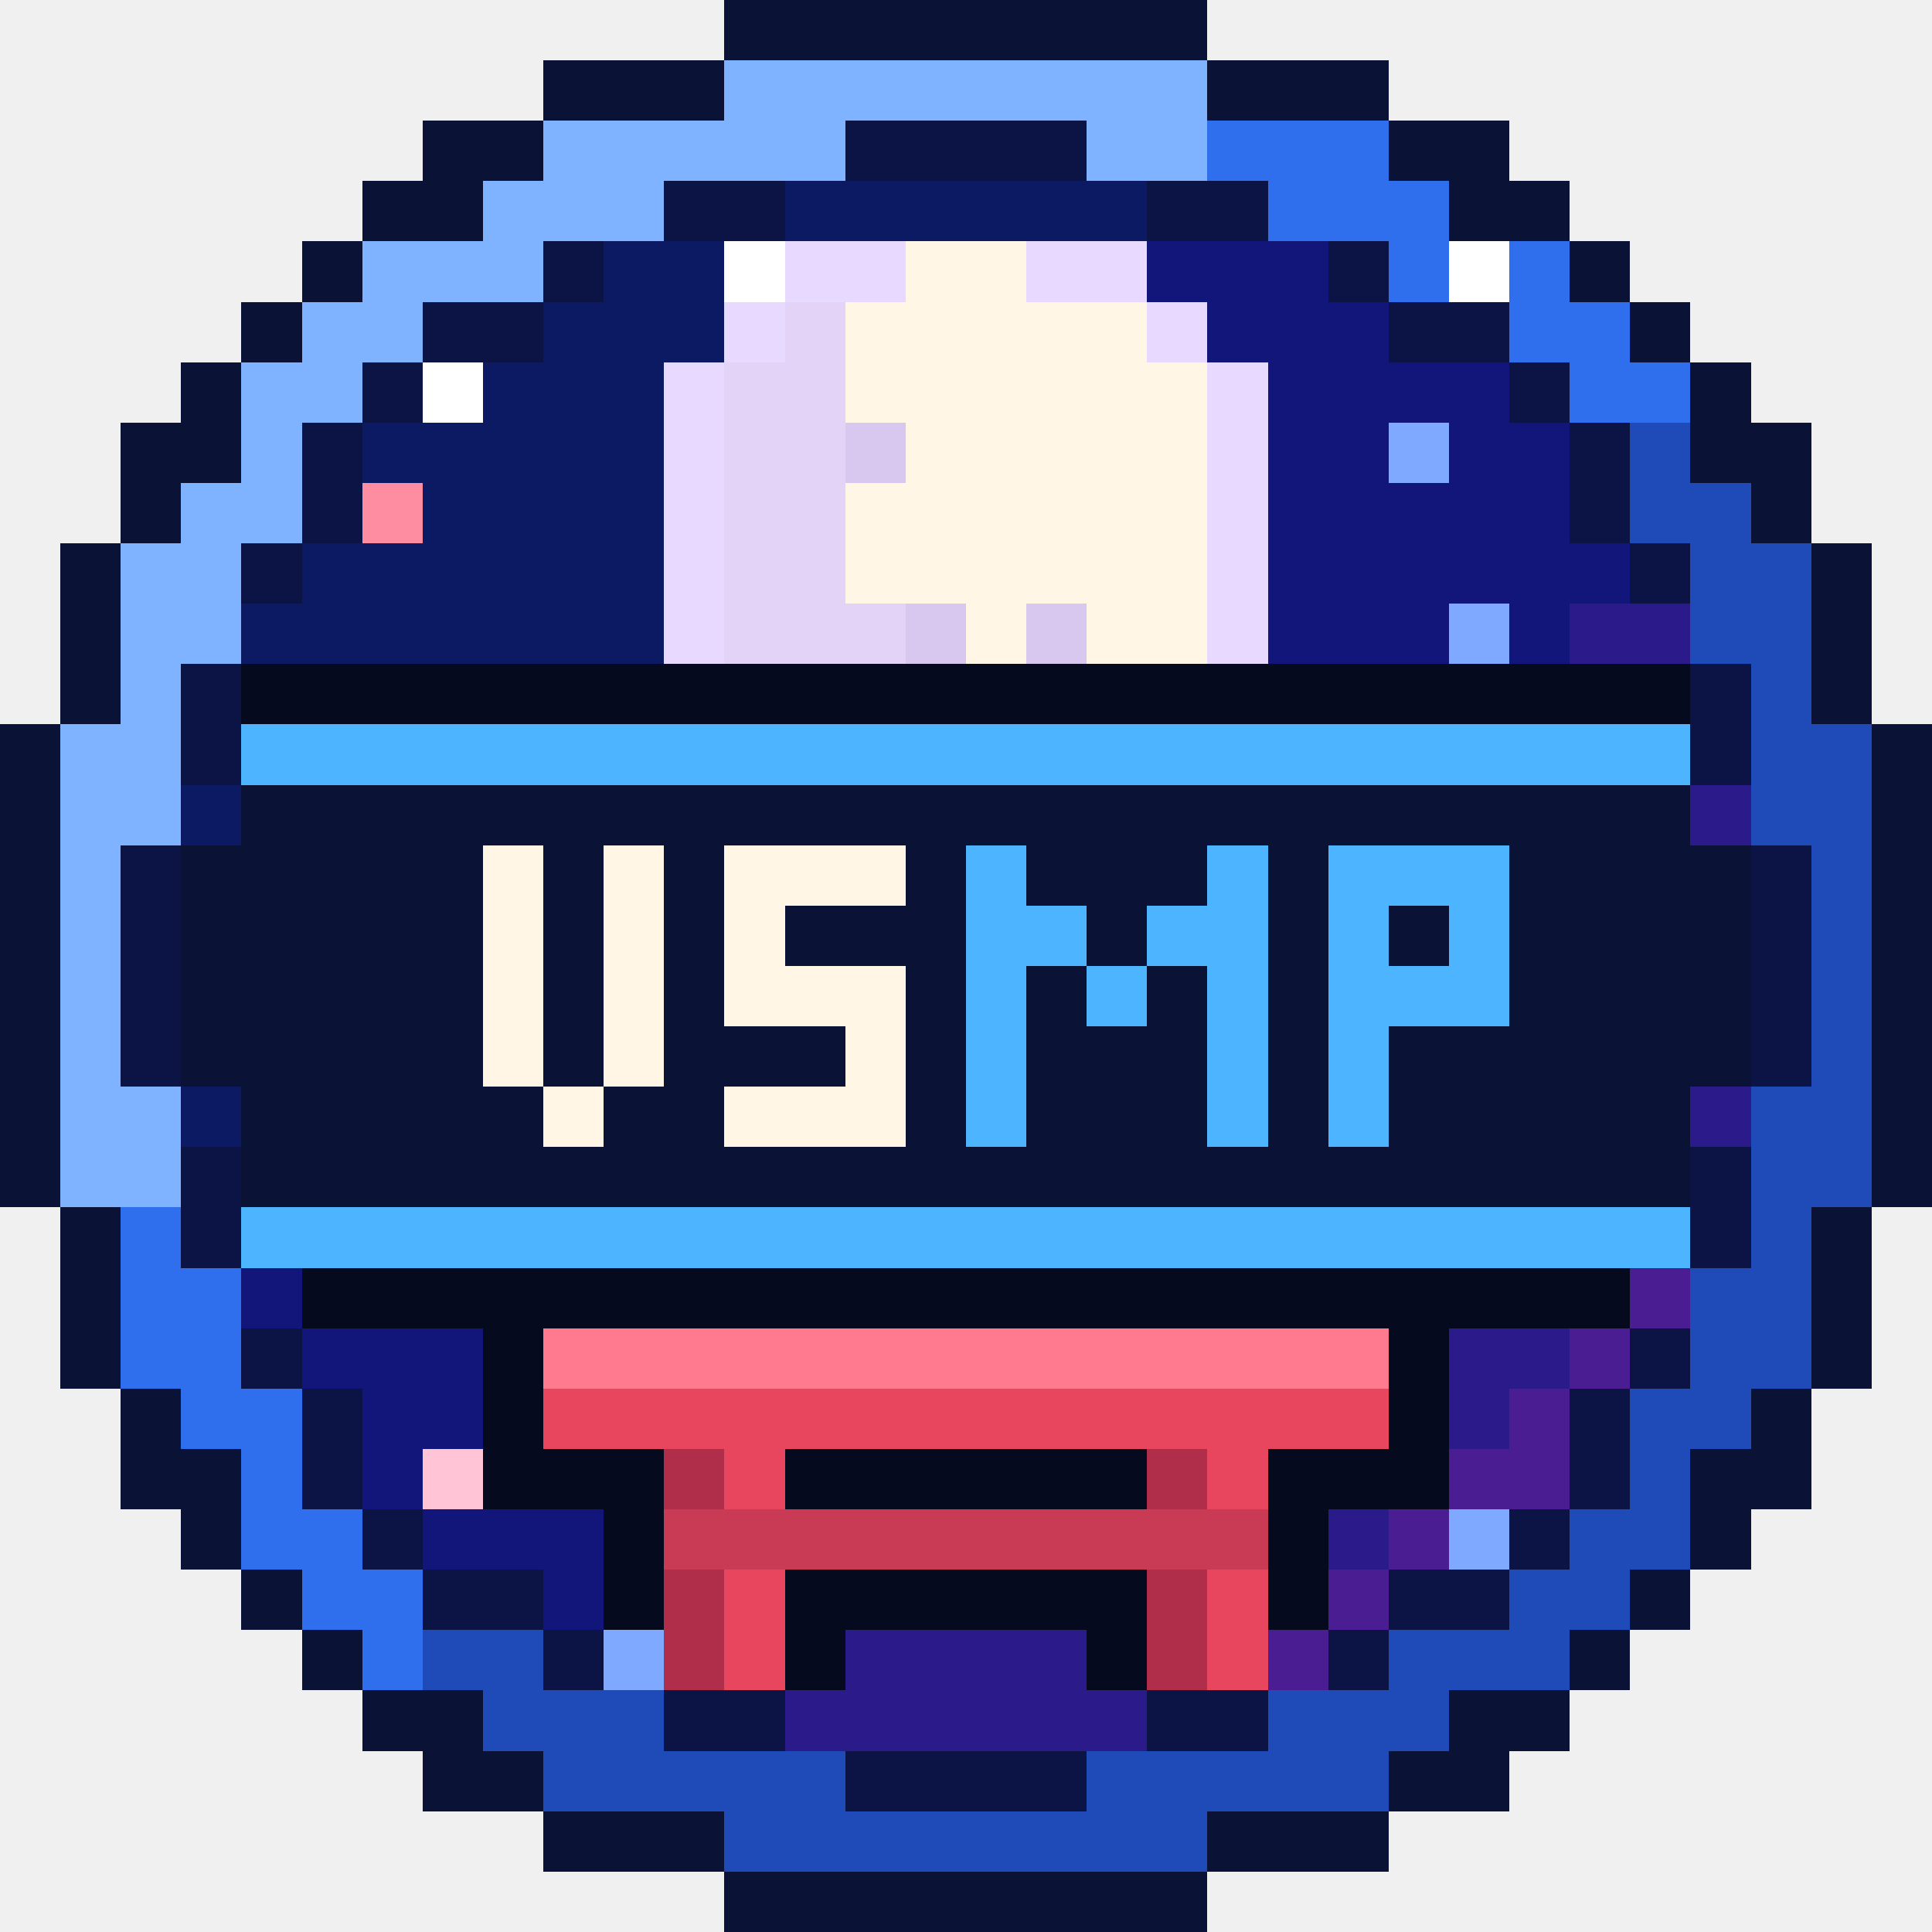
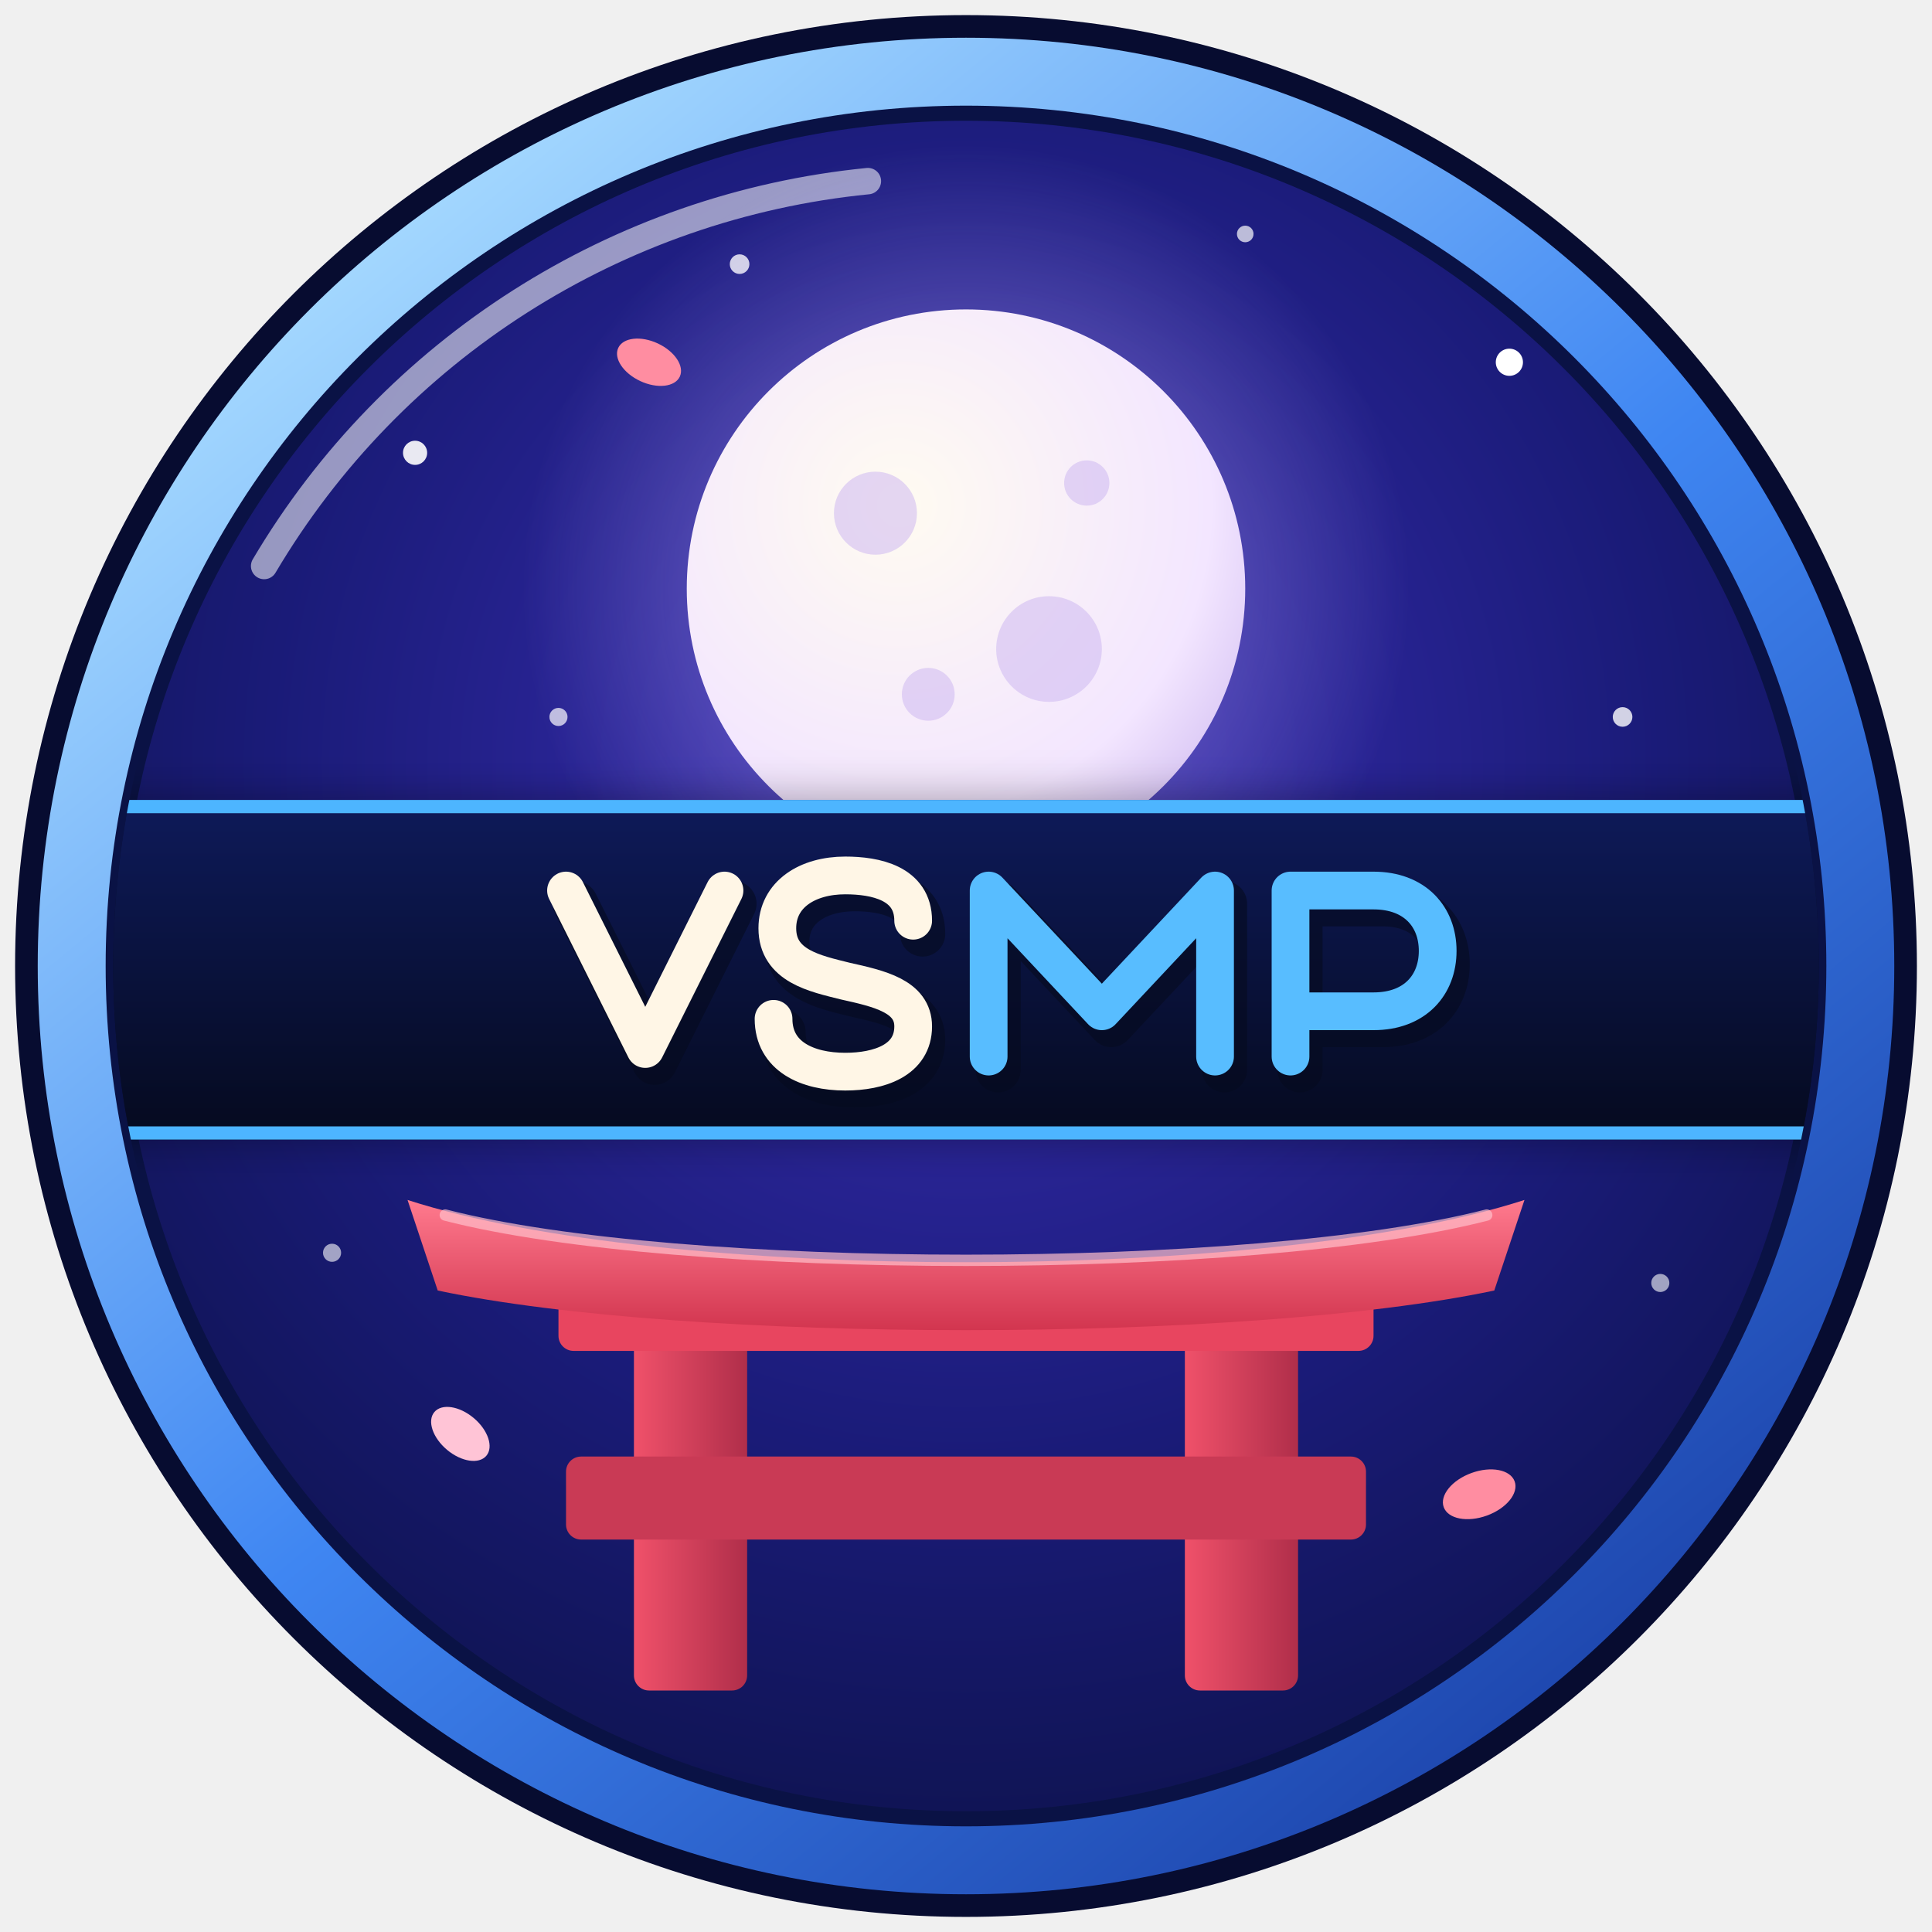
- <svg xmlns="http://www.w3.org/2000/svg" viewBox="0 0 32 32" width="32" height="32" shape-rendering="crispEdges" role="img" aria-label="VSMP emblem">
-   <rect x="12" y="0" width="8" height="1" fill="#0A1236" />
-   <rect x="9" y="1" width="3" height="1" fill="#0A1236" />
-   <rect x="12" y="1" width="8" height="1" fill="#7FB3FF" />
-   <rect x="20" y="1" width="3" height="1" fill="#0A1236" />
-   <rect x="7" y="2" width="2" height="1" fill="#0A1236" />
-   <rect x="9" y="2" width="5" height="1" fill="#7FB3FF" />
-   <rect x="14" y="2" width="4" height="1" fill="#0B1445" />
-   <rect x="18" y="2" width="2" height="1" fill="#7FB3FF" />
-   <rect x="20" y="2" width="3" height="1" fill="#2F6FED" />
-   <rect x="23" y="2" width="2" height="1" fill="#0A1236" />
-   <rect x="6" y="3" width="2" height="1" fill="#0A1236" />
-   <rect x="8" y="3" width="3" height="1" fill="#7FB3FF" />
-   <rect x="11" y="3" width="2" height="1" fill="#0B1445" />
-   <rect x="13" y="3" width="6" height="1" fill="#0C1A63" />
-   <rect x="19" y="3" width="2" height="1" fill="#0B1445" />
-   <rect x="21" y="3" width="3" height="1" fill="#2F6FED" />
-   <rect x="24" y="3" width="2" height="1" fill="#0A1236" />
-   <rect x="5" y="4" width="1" height="1" fill="#0A1236" />
-   <rect x="6" y="4" width="3" height="1" fill="#7FB3FF" />
-   <rect x="9" y="4" width="1" height="1" fill="#0B1445" />
-   <rect x="10" y="4" width="2" height="1" fill="#0C1A63" />
-   <rect x="12" y="4" width="1" height="1" fill="#FFFFFF" />
-   <rect x="13" y="4" width="2" height="1" fill="#E7D9FF" />
-   <rect x="15" y="4" width="2" height="1" fill="#FFF6E6" />
-   <rect x="17" y="4" width="2" height="1" fill="#E7D9FF" />
-   <rect x="19" y="4" width="3" height="1" fill="#12167A" />
-   <rect x="22" y="4" width="1" height="1" fill="#0B1445" />
-   <rect x="23" y="4" width="1" height="1" fill="#2F6FED" />
-   <rect x="24" y="4" width="1" height="1" fill="#FFFFFF" />
-   <rect x="25" y="4" width="1" height="1" fill="#2F6FED" />
-   <rect x="26" y="4" width="1" height="1" fill="#0A1236" />
-   <rect x="4" y="5" width="1" height="1" fill="#0A1236" />
-   <rect x="5" y="5" width="2" height="1" fill="#7FB3FF" />
-   <rect x="7" y="5" width="2" height="1" fill="#0B1445" />
-   <rect x="9" y="5" width="3" height="1" fill="#0C1A63" />
-   <rect x="12" y="5" width="1" height="1" fill="#E7D9FF" />
-   <rect x="13" y="5" width="1" height="1" fill="#E3D4F7" />
-   <rect x="14" y="5" width="5" height="1" fill="#FFF6E6" />
-   <rect x="19" y="5" width="1" height="1" fill="#E7D9FF" />
-   <rect x="20" y="5" width="3" height="1" fill="#12167A" />
-   <rect x="23" y="5" width="2" height="1" fill="#0B1445" />
-   <rect x="25" y="5" width="2" height="1" fill="#2F6FED" />
-   <rect x="27" y="5" width="1" height="1" fill="#0A1236" />
-   <rect x="3" y="6" width="1" height="1" fill="#0A1236" />
-   <rect x="4" y="6" width="2" height="1" fill="#7FB3FF" />
-   <rect x="6" y="6" width="1" height="1" fill="#0B1445" />
-   <rect x="7" y="6" width="1" height="1" fill="#FFFFFF" />
-   <rect x="8" y="6" width="3" height="1" fill="#0C1A63" />
-   <rect x="11" y="6" width="1" height="1" fill="#E7D9FF" />
-   <rect x="12" y="6" width="2" height="1" fill="#E3D4F7" />
-   <rect x="14" y="6" width="6" height="1" fill="#FFF6E6" />
-   <rect x="20" y="6" width="1" height="1" fill="#E7D9FF" />
-   <rect x="21" y="6" width="4" height="1" fill="#12167A" />
-   <rect x="25" y="6" width="1" height="1" fill="#0B1445" />
-   <rect x="26" y="6" width="2" height="1" fill="#2F6FED" />
-   <rect x="28" y="6" width="1" height="1" fill="#0A1236" />
-   <rect x="2" y="7" width="2" height="1" fill="#0A1236" />
-   <rect x="4" y="7" width="1" height="1" fill="#7FB3FF" />
-   <rect x="5" y="7" width="1" height="1" fill="#0B1445" />
-   <rect x="6" y="7" width="5" height="1" fill="#0C1A63" />
-   <rect x="11" y="7" width="1" height="1" fill="#E7D9FF" />
-   <rect x="12" y="7" width="2" height="1" fill="#E3D4F7" />
-   <rect x="14" y="7" width="1" height="1" fill="#D8C8F0" />
-   <rect x="15" y="7" width="5" height="1" fill="#FFF6E6" />
-   <rect x="20" y="7" width="1" height="1" fill="#E7D9FF" />
-   <rect x="21" y="7" width="2" height="1" fill="#12167A" />
-   <rect x="23" y="7" width="1" height="1" fill="#7FA8FF" />
-   <rect x="24" y="7" width="2" height="1" fill="#12167A" />
-   <rect x="26" y="7" width="1" height="1" fill="#0B1445" />
-   <rect x="27" y="7" width="1" height="1" fill="#1E4BB8" />
-   <rect x="28" y="7" width="2" height="1" fill="#0A1236" />
-   <rect x="2" y="8" width="1" height="1" fill="#0A1236" />
-   <rect x="3" y="8" width="2" height="1" fill="#7FB3FF" />
-   <rect x="5" y="8" width="1" height="1" fill="#0B1445" />
-   <rect x="6" y="8" width="1" height="1" fill="#FF8DA1" />
-   <rect x="7" y="8" width="4" height="1" fill="#0C1A63" />
-   <rect x="11" y="8" width="1" height="1" fill="#E7D9FF" />
-   <rect x="12" y="8" width="2" height="1" fill="#E3D4F7" />
-   <rect x="14" y="8" width="6" height="1" fill="#FFF6E6" />
-   <rect x="20" y="8" width="1" height="1" fill="#E7D9FF" />
-   <rect x="21" y="8" width="5" height="1" fill="#12167A" />
-   <rect x="26" y="8" width="1" height="1" fill="#0B1445" />
-   <rect x="27" y="8" width="2" height="1" fill="#1E4BB8" />
-   <rect x="29" y="8" width="1" height="1" fill="#0A1236" />
-   <rect x="1" y="9" width="1" height="1" fill="#0A1236" />
-   <rect x="2" y="9" width="2" height="1" fill="#7FB3FF" />
-   <rect x="4" y="9" width="1" height="1" fill="#0B1445" />
-   <rect x="5" y="9" width="6" height="1" fill="#0C1A63" />
-   <rect x="11" y="9" width="1" height="1" fill="#E7D9FF" />
-   <rect x="12" y="9" width="2" height="1" fill="#E3D4F7" />
-   <rect x="14" y="9" width="6" height="1" fill="#FFF6E6" />
-   <rect x="20" y="9" width="1" height="1" fill="#E7D9FF" />
-   <rect x="21" y="9" width="6" height="1" fill="#12167A" />
-   <rect x="27" y="9" width="1" height="1" fill="#0B1445" />
-   <rect x="28" y="9" width="2" height="1" fill="#1E4BB8" />
-   <rect x="30" y="9" width="1" height="1" fill="#0A1236" />
-   <rect x="1" y="10" width="1" height="1" fill="#0A1236" />
-   <rect x="2" y="10" width="2" height="1" fill="#7FB3FF" />
-   <rect x="4" y="10" width="7" height="1" fill="#0C1A63" />
-   <rect x="11" y="10" width="1" height="1" fill="#E7D9FF" />
-   <rect x="12" y="10" width="3" height="1" fill="#E3D4F7" />
-   <rect x="15" y="10" width="1" height="1" fill="#D8C8F0" />
-   <rect x="16" y="10" width="1" height="1" fill="#FFF6E6" />
-   <rect x="17" y="10" width="1" height="1" fill="#D8C8F0" />
-   <rect x="18" y="10" width="2" height="1" fill="#FFF6E6" />
-   <rect x="20" y="10" width="1" height="1" fill="#E7D9FF" />
-   <rect x="21" y="10" width="3" height="1" fill="#12167A" />
-   <rect x="24" y="10" width="1" height="1" fill="#7FA8FF" />
-   <rect x="25" y="10" width="1" height="1" fill="#12167A" />
-   <rect x="26" y="10" width="2" height="1" fill="#2A1A8A" />
-   <rect x="28" y="10" width="2" height="1" fill="#1E4BB8" />
-   <rect x="30" y="10" width="1" height="1" fill="#0A1236" />
-   <rect x="1" y="11" width="1" height="1" fill="#0A1236" />
-   <rect x="2" y="11" width="1" height="1" fill="#7FB3FF" />
-   <rect x="3" y="11" width="1" height="1" fill="#0B1445" />
-   <rect x="4" y="11" width="24" height="1" fill="#050A1E" />
-   <rect x="28" y="11" width="1" height="1" fill="#0B1445" />
-   <rect x="29" y="11" width="1" height="1" fill="#1E4BB8" />
-   <rect x="30" y="11" width="1" height="1" fill="#0A1236" />
-   <rect x="0" y="12" width="1" height="1" fill="#0A1236" />
-   <rect x="1" y="12" width="2" height="1" fill="#7FB3FF" />
-   <rect x="3" y="12" width="1" height="1" fill="#0B1445" />
-   <rect x="4" y="12" width="24" height="1" fill="#4DB5FF" />
-   <rect x="28" y="12" width="1" height="1" fill="#0B1445" />
-   <rect x="29" y="12" width="2" height="1" fill="#1E4BB8" />
-   <rect x="31" y="12" width="1" height="1" fill="#0A1236" />
-   <rect x="0" y="13" width="1" height="1" fill="#0A1236" />
-   <rect x="1" y="13" width="2" height="1" fill="#7FB3FF" />
-   <rect x="3" y="13" width="1" height="1" fill="#0C1A63" />
-   <rect x="4" y="13" width="24" height="1" fill="#0A1236" />
-   <rect x="28" y="13" width="1" height="1" fill="#2A1A8A" />
-   <rect x="29" y="13" width="2" height="1" fill="#1E4BB8" />
-   <rect x="31" y="13" width="1" height="1" fill="#0A1236" />
-   <rect x="0" y="14" width="1" height="1" fill="#0A1236" />
-   <rect x="1" y="14" width="1" height="1" fill="#7FB3FF" />
-   <rect x="2" y="14" width="1" height="1" fill="#0B1445" />
-   <rect x="3" y="14" width="5" height="1" fill="#0A1236" />
-   <rect x="8" y="14" width="1" height="1" fill="#FFF6E6" />
-   <rect x="9" y="14" width="1" height="1" fill="#0A1236" />
-   <rect x="10" y="14" width="1" height="1" fill="#FFF6E6" />
-   <rect x="11" y="14" width="1" height="1" fill="#0A1236" />
-   <rect x="12" y="14" width="3" height="1" fill="#FFF6E6" />
-   <rect x="15" y="14" width="1" height="1" fill="#0A1236" />
-   <rect x="16" y="14" width="1" height="1" fill="#4DB5FF" />
-   <rect x="17" y="14" width="3" height="1" fill="#0A1236" />
-   <rect x="20" y="14" width="1" height="1" fill="#4DB5FF" />
-   <rect x="21" y="14" width="1" height="1" fill="#0A1236" />
-   <rect x="22" y="14" width="3" height="1" fill="#4DB5FF" />
-   <rect x="25" y="14" width="4" height="1" fill="#0A1236" />
-   <rect x="29" y="14" width="1" height="1" fill="#0B1445" />
-   <rect x="30" y="14" width="1" height="1" fill="#1E4BB8" />
-   <rect x="31" y="14" width="1" height="1" fill="#0A1236" />
-   <rect x="0" y="15" width="1" height="1" fill="#0A1236" />
-   <rect x="1" y="15" width="1" height="1" fill="#7FB3FF" />
-   <rect x="2" y="15" width="1" height="1" fill="#0B1445" />
-   <rect x="3" y="15" width="5" height="1" fill="#0A1236" />
-   <rect x="8" y="15" width="1" height="1" fill="#FFF6E6" />
-   <rect x="9" y="15" width="1" height="1" fill="#0A1236" />
-   <rect x="10" y="15" width="1" height="1" fill="#FFF6E6" />
-   <rect x="11" y="15" width="1" height="1" fill="#0A1236" />
-   <rect x="12" y="15" width="1" height="1" fill="#FFF6E6" />
-   <rect x="13" y="15" width="3" height="1" fill="#0A1236" />
-   <rect x="16" y="15" width="2" height="1" fill="#4DB5FF" />
-   <rect x="18" y="15" width="1" height="1" fill="#0A1236" />
-   <rect x="19" y="15" width="2" height="1" fill="#4DB5FF" />
-   <rect x="21" y="15" width="1" height="1" fill="#0A1236" />
-   <rect x="22" y="15" width="1" height="1" fill="#4DB5FF" />
-   <rect x="23" y="15" width="1" height="1" fill="#0A1236" />
-   <rect x="24" y="15" width="1" height="1" fill="#4DB5FF" />
-   <rect x="25" y="15" width="4" height="1" fill="#0A1236" />
-   <rect x="29" y="15" width="1" height="1" fill="#0B1445" />
-   <rect x="30" y="15" width="1" height="1" fill="#1E4BB8" />
-   <rect x="31" y="15" width="1" height="1" fill="#0A1236" />
-   <rect x="0" y="16" width="1" height="1" fill="#0A1236" />
-   <rect x="1" y="16" width="1" height="1" fill="#7FB3FF" />
-   <rect x="2" y="16" width="1" height="1" fill="#0B1445" />
-   <rect x="3" y="16" width="5" height="1" fill="#0A1236" />
-   <rect x="8" y="16" width="1" height="1" fill="#FFF6E6" />
-   <rect x="9" y="16" width="1" height="1" fill="#0A1236" />
-   <rect x="10" y="16" width="1" height="1" fill="#FFF6E6" />
-   <rect x="11" y="16" width="1" height="1" fill="#0A1236" />
-   <rect x="12" y="16" width="3" height="1" fill="#FFF6E6" />
-   <rect x="15" y="16" width="1" height="1" fill="#0A1236" />
-   <rect x="16" y="16" width="1" height="1" fill="#4DB5FF" />
-   <rect x="17" y="16" width="1" height="1" fill="#0A1236" />
-   <rect x="18" y="16" width="1" height="1" fill="#4DB5FF" />
-   <rect x="19" y="16" width="1" height="1" fill="#0A1236" />
-   <rect x="20" y="16" width="1" height="1" fill="#4DB5FF" />
-   <rect x="21" y="16" width="1" height="1" fill="#0A1236" />
-   <rect x="22" y="16" width="3" height="1" fill="#4DB5FF" />
-   <rect x="25" y="16" width="4" height="1" fill="#0A1236" />
-   <rect x="29" y="16" width="1" height="1" fill="#0B1445" />
-   <rect x="30" y="16" width="1" height="1" fill="#1E4BB8" />
-   <rect x="31" y="16" width="1" height="1" fill="#0A1236" />
-   <rect x="0" y="17" width="1" height="1" fill="#0A1236" />
-   <rect x="1" y="17" width="1" height="1" fill="#7FB3FF" />
-   <rect x="2" y="17" width="1" height="1" fill="#0B1445" />
-   <rect x="3" y="17" width="5" height="1" fill="#0A1236" />
-   <rect x="8" y="17" width="1" height="1" fill="#FFF6E6" />
-   <rect x="9" y="17" width="1" height="1" fill="#0A1236" />
-   <rect x="10" y="17" width="1" height="1" fill="#FFF6E6" />
-   <rect x="11" y="17" width="3" height="1" fill="#0A1236" />
-   <rect x="14" y="17" width="1" height="1" fill="#FFF6E6" />
-   <rect x="15" y="17" width="1" height="1" fill="#0A1236" />
-   <rect x="16" y="17" width="1" height="1" fill="#4DB5FF" />
-   <rect x="17" y="17" width="3" height="1" fill="#0A1236" />
-   <rect x="20" y="17" width="1" height="1" fill="#4DB5FF" />
-   <rect x="21" y="17" width="1" height="1" fill="#0A1236" />
-   <rect x="22" y="17" width="1" height="1" fill="#4DB5FF" />
-   <rect x="23" y="17" width="6" height="1" fill="#0A1236" />
-   <rect x="29" y="17" width="1" height="1" fill="#0B1445" />
-   <rect x="30" y="17" width="1" height="1" fill="#1E4BB8" />
-   <rect x="31" y="17" width="1" height="1" fill="#0A1236" />
-   <rect x="0" y="18" width="1" height="1" fill="#0A1236" />
-   <rect x="1" y="18" width="2" height="1" fill="#7FB3FF" />
-   <rect x="3" y="18" width="1" height="1" fill="#0C1A63" />
-   <rect x="4" y="18" width="5" height="1" fill="#0A1236" />
-   <rect x="9" y="18" width="1" height="1" fill="#FFF6E6" />
-   <rect x="10" y="18" width="2" height="1" fill="#0A1236" />
-   <rect x="12" y="18" width="3" height="1" fill="#FFF6E6" />
-   <rect x="15" y="18" width="1" height="1" fill="#0A1236" />
-   <rect x="16" y="18" width="1" height="1" fill="#4DB5FF" />
-   <rect x="17" y="18" width="3" height="1" fill="#0A1236" />
-   <rect x="20" y="18" width="1" height="1" fill="#4DB5FF" />
-   <rect x="21" y="18" width="1" height="1" fill="#0A1236" />
-   <rect x="22" y="18" width="1" height="1" fill="#4DB5FF" />
-   <rect x="23" y="18" width="5" height="1" fill="#0A1236" />
-   <rect x="28" y="18" width="1" height="1" fill="#2A1A8A" />
-   <rect x="29" y="18" width="2" height="1" fill="#1E4BB8" />
-   <rect x="31" y="18" width="1" height="1" fill="#0A1236" />
-   <rect x="0" y="19" width="1" height="1" fill="#0A1236" />
-   <rect x="1" y="19" width="2" height="1" fill="#7FB3FF" />
-   <rect x="3" y="19" width="1" height="1" fill="#0B1445" />
-   <rect x="4" y="19" width="24" height="1" fill="#0A1236" />
-   <rect x="28" y="19" width="1" height="1" fill="#0B1445" />
-   <rect x="29" y="19" width="2" height="1" fill="#1E4BB8" />
-   <rect x="31" y="19" width="1" height="1" fill="#0A1236" />
-   <rect x="1" y="20" width="1" height="1" fill="#0A1236" />
-   <rect x="2" y="20" width="1" height="1" fill="#2F6FED" />
-   <rect x="3" y="20" width="1" height="1" fill="#0B1445" />
-   <rect x="4" y="20" width="24" height="1" fill="#4DB5FF" />
-   <rect x="28" y="20" width="1" height="1" fill="#0B1445" />
-   <rect x="29" y="20" width="1" height="1" fill="#1E4BB8" />
-   <rect x="30" y="20" width="1" height="1" fill="#0A1236" />
-   <rect x="1" y="21" width="1" height="1" fill="#0A1236" />
-   <rect x="2" y="21" width="2" height="1" fill="#2F6FED" />
-   <rect x="4" y="21" width="1" height="1" fill="#12167A" />
-   <rect x="5" y="21" width="22" height="1" fill="#050A1E" />
-   <rect x="27" y="21" width="1" height="1" fill="#4A1E92" />
-   <rect x="28" y="21" width="2" height="1" fill="#1E4BB8" />
-   <rect x="30" y="21" width="1" height="1" fill="#0A1236" />
-   <rect x="1" y="22" width="1" height="1" fill="#0A1236" />
-   <rect x="2" y="22" width="2" height="1" fill="#2F6FED" />
-   <rect x="4" y="22" width="1" height="1" fill="#0B1445" />
-   <rect x="5" y="22" width="3" height="1" fill="#12167A" />
-   <rect x="8" y="22" width="1" height="1" fill="#050A1E" />
-   <rect x="9" y="22" width="14" height="1" fill="#FF7A8E" />
-   <rect x="23" y="22" width="1" height="1" fill="#050A1E" />
-   <rect x="24" y="22" width="2" height="1" fill="#2A1A8A" />
-   <rect x="26" y="22" width="1" height="1" fill="#4A1E92" />
-   <rect x="27" y="22" width="1" height="1" fill="#0B1445" />
-   <rect x="28" y="22" width="2" height="1" fill="#1E4BB8" />
-   <rect x="30" y="22" width="1" height="1" fill="#0A1236" />
-   <rect x="2" y="23" width="1" height="1" fill="#0A1236" />
-   <rect x="3" y="23" width="2" height="1" fill="#2F6FED" />
-   <rect x="5" y="23" width="1" height="1" fill="#0B1445" />
-   <rect x="6" y="23" width="2" height="1" fill="#12167A" />
-   <rect x="8" y="23" width="1" height="1" fill="#050A1E" />
-   <rect x="9" y="23" width="14" height="1" fill="#E8455F" />
-   <rect x="23" y="23" width="1" height="1" fill="#050A1E" />
-   <rect x="24" y="23" width="1" height="1" fill="#2A1A8A" />
-   <rect x="25" y="23" width="1" height="1" fill="#4A1E92" />
-   <rect x="26" y="23" width="1" height="1" fill="#0B1445" />
-   <rect x="27" y="23" width="2" height="1" fill="#1E4BB8" />
-   <rect x="29" y="23" width="1" height="1" fill="#0A1236" />
-   <rect x="2" y="24" width="2" height="1" fill="#0A1236" />
-   <rect x="4" y="24" width="1" height="1" fill="#2F6FED" />
-   <rect x="5" y="24" width="1" height="1" fill="#0B1445" />
-   <rect x="6" y="24" width="1" height="1" fill="#12167A" />
-   <rect x="7" y="24" width="1" height="1" fill="#FFC4D6" />
-   <rect x="8" y="24" width="3" height="1" fill="#050A1E" />
-   <rect x="11" y="24" width="1" height="1" fill="#B02E4A" />
-   <rect x="12" y="24" width="1" height="1" fill="#E8455F" />
-   <rect x="13" y="24" width="6" height="1" fill="#050A1E" />
-   <rect x="19" y="24" width="1" height="1" fill="#B02E4A" />
-   <rect x="20" y="24" width="1" height="1" fill="#E8455F" />
-   <rect x="21" y="24" width="3" height="1" fill="#050A1E" />
-   <rect x="24" y="24" width="2" height="1" fill="#4A1E92" />
-   <rect x="26" y="24" width="1" height="1" fill="#0B1445" />
-   <rect x="27" y="24" width="1" height="1" fill="#1E4BB8" />
-   <rect x="28" y="24" width="2" height="1" fill="#0A1236" />
-   <rect x="3" y="25" width="1" height="1" fill="#0A1236" />
-   <rect x="4" y="25" width="2" height="1" fill="#2F6FED" />
-   <rect x="6" y="25" width="1" height="1" fill="#0B1445" />
-   <rect x="7" y="25" width="3" height="1" fill="#12167A" />
-   <rect x="10" y="25" width="1" height="1" fill="#050A1E" />
-   <rect x="11" y="25" width="10" height="1" fill="#C93A55" />
-   <rect x="21" y="25" width="1" height="1" fill="#050A1E" />
-   <rect x="22" y="25" width="1" height="1" fill="#2A1A8A" />
-   <rect x="23" y="25" width="1" height="1" fill="#4A1E92" />
-   <rect x="24" y="25" width="1" height="1" fill="#7FA8FF" />
-   <rect x="25" y="25" width="1" height="1" fill="#0B1445" />
-   <rect x="26" y="25" width="2" height="1" fill="#1E4BB8" />
-   <rect x="28" y="25" width="1" height="1" fill="#0A1236" />
-   <rect x="4" y="26" width="1" height="1" fill="#0A1236" />
-   <rect x="5" y="26" width="2" height="1" fill="#2F6FED" />
-   <rect x="7" y="26" width="2" height="1" fill="#0B1445" />
-   <rect x="9" y="26" width="1" height="1" fill="#12167A" />
-   <rect x="10" y="26" width="1" height="1" fill="#050A1E" />
-   <rect x="11" y="26" width="1" height="1" fill="#B02E4A" />
-   <rect x="12" y="26" width="1" height="1" fill="#E8455F" />
-   <rect x="13" y="26" width="6" height="1" fill="#050A1E" />
-   <rect x="19" y="26" width="1" height="1" fill="#B02E4A" />
-   <rect x="20" y="26" width="1" height="1" fill="#E8455F" />
-   <rect x="21" y="26" width="1" height="1" fill="#050A1E" />
-   <rect x="22" y="26" width="1" height="1" fill="#4A1E92" />
-   <rect x="23" y="26" width="2" height="1" fill="#0B1445" />
-   <rect x="25" y="26" width="2" height="1" fill="#1E4BB8" />
-   <rect x="27" y="26" width="1" height="1" fill="#0A1236" />
-   <rect x="5" y="27" width="1" height="1" fill="#0A1236" />
-   <rect x="6" y="27" width="1" height="1" fill="#2F6FED" />
-   <rect x="7" y="27" width="2" height="1" fill="#1E4BB8" />
-   <rect x="9" y="27" width="1" height="1" fill="#0B1445" />
-   <rect x="10" y="27" width="1" height="1" fill="#7FA8FF" />
-   <rect x="11" y="27" width="1" height="1" fill="#B02E4A" />
-   <rect x="12" y="27" width="1" height="1" fill="#E8455F" />
-   <rect x="13" y="27" width="1" height="1" fill="#050A1E" />
-   <rect x="14" y="27" width="4" height="1" fill="#2A1A8A" />
-   <rect x="18" y="27" width="1" height="1" fill="#050A1E" />
-   <rect x="19" y="27" width="1" height="1" fill="#B02E4A" />
-   <rect x="20" y="27" width="1" height="1" fill="#E8455F" />
-   <rect x="21" y="27" width="1" height="1" fill="#4A1E92" />
-   <rect x="22" y="27" width="1" height="1" fill="#0B1445" />
-   <rect x="23" y="27" width="3" height="1" fill="#1E4BB8" />
-   <rect x="26" y="27" width="1" height="1" fill="#0A1236" />
-   <rect x="6" y="28" width="2" height="1" fill="#0A1236" />
-   <rect x="8" y="28" width="3" height="1" fill="#1E4BB8" />
-   <rect x="11" y="28" width="2" height="1" fill="#0B1445" />
-   <rect x="13" y="28" width="6" height="1" fill="#2A1A8A" />
-   <rect x="19" y="28" width="2" height="1" fill="#0B1445" />
-   <rect x="21" y="28" width="3" height="1" fill="#1E4BB8" />
-   <rect x="24" y="28" width="2" height="1" fill="#0A1236" />
-   <rect x="7" y="29" width="2" height="1" fill="#0A1236" />
-   <rect x="9" y="29" width="5" height="1" fill="#1E4BB8" />
-   <rect x="14" y="29" width="4" height="1" fill="#0B1445" />
-   <rect x="18" y="29" width="5" height="1" fill="#1E4BB8" />
-   <rect x="23" y="29" width="2" height="1" fill="#0A1236" />
-   <rect x="9" y="30" width="3" height="1" fill="#0A1236" />
-   <rect x="12" y="30" width="8" height="1" fill="#1E4BB8" />
-   <rect x="20" y="30" width="3" height="1" fill="#0A1236" />
-   <rect x="12" y="31" width="8" height="1" fill="#0A1236" />
+ <svg xmlns="http://www.w3.org/2000/svg" viewBox="0 0 512 512" width="512" height="512" role="img" aria-label="VSMP emblem">
+   <defs>
+     <linearGradient id="rim" x1="0.15" y1="0.1" x2="0.85" y2="0.95">
+       <stop offset="0" stop-color="#A9DCFF" />
+       <stop offset="0.5" stop-color="#3F86F2" />
+       <stop offset="1" stop-color="#1A3FA6" />
+     </linearGradient>
+     <radialGradient id="plate" cx="0.5" cy="0.38" r="0.75">
+       <stop offset="0" stop-color="#3B2FB8" />
+       <stop offset="0.55" stop-color="#1A1B78" />
+       <stop offset="1" stop-color="#0A1040" />
+     </radialGradient>
+     <radialGradient id="moon" cx="0.38" cy="0.35" r="0.8">
+       <stop offset="0" stop-color="#FFFBF1" />
+       <stop offset="0.7" stop-color="#F3E6FF" />
+       <stop offset="1" stop-color="#CDB8F0" />
+     </radialGradient>
+     <radialGradient id="halo" cx="0.5" cy="0.5" r="0.5">
+       <stop offset="0" stop-color="#C9B8FF" stop-opacity="0.55" />
+       <stop offset="1" stop-color="#C9B8FF" stop-opacity="0" />
+     </radialGradient>
+     <linearGradient id="torii" x1="0" y1="0" x2="0" y2="1">
+       <stop offset="0" stop-color="#FF7A8E" />
+       <stop offset="1" stop-color="#D2354F" />
+     </linearGradient>
+     <linearGradient id="pillar" x1="0" y1="0" x2="1" y2="0">
+       <stop offset="0" stop-color="#F0516A" />
+       <stop offset="1" stop-color="#B02E4A" />
+     </linearGradient>
+     <linearGradient id="band" x1="0" y1="0" x2="0" y2="1">
+       <stop offset="0" stop-color="#0E1A5A" />
+       <stop offset="1" stop-color="#050A1E" />
+     </linearGradient>
+     <clipPath id="disc">
+       <circle cx="256" cy="256" r="226" />
+     </clipPath>
+     <filter id="soft" x="-20%" y="-20%" width="140%" height="140%">
+       <feGaussianBlur stdDeviation="6" />
+     </filter>
+   </defs>
+   <circle cx="256" cy="256" r="252" fill="#070C30" />
+   <circle cx="256" cy="256" r="246" fill="url(#rim)" />
+   <circle cx="256" cy="256" r="228" fill="#0A1245" />
+   <circle cx="256" cy="256" r="224" fill="url(#plate)" />
+   <path d="M70 150 A210 210 0 0 1 230 48" fill="none" stroke="#FFFFFF" stroke-opacity="0.55" stroke-width="7" stroke-linecap="round" />
+   <g clip-path="url(#disc)">
+     <g fill="#FFFFFF">
+       <circle cx="110" cy="120" r="3.2" opacity="0.9" />
+       <circle cx="400" cy="96" r="3.6" />
+       <circle cx="148" cy="190" r="2.4" opacity="0.7" />
+       <circle cx="430" cy="190" r="2.6" opacity="0.8" />
+       <circle cx="196" cy="70" r="2.6" opacity="0.8" />
+       <circle cx="330" cy="62" r="2.2" opacity="0.7" />
+       <circle cx="88" cy="332" r="2.4" opacity="0.6" />
+       <circle cx="440" cy="340" r="2.4" opacity="0.6" />
+     </g>
+     <circle cx="256" cy="156" r="118" fill="url(#halo)" />
+     <circle cx="256" cy="156" r="74" fill="url(#moon)" />
+     <g fill="#CDB8F0" opacity="0.55">
+       <circle cx="232" cy="136" r="11" />
+       <circle cx="278" cy="172" r="14" />
+       <circle cx="246" cy="184" r="7" />
+       <circle cx="288" cy="128" r="6" />
+     </g>
+     <g>
+       <ellipse cx="118" cy="272" rx="11" ry="6.5" fill="#FF8DA1" transform="rotate(-35 118 272)" />
+       <ellipse cx="406" cy="236" rx="10" ry="6" fill="#FFC4D6" transform="rotate(30 406 236)" />
+       <ellipse cx="392" cy="396" rx="10" ry="6" fill="#FF8DA1" transform="rotate(-20 392 396)" />
+       <ellipse cx="122" cy="380" rx="9" ry="5.5" fill="#FFC4D6" transform="rotate(40 122 380)" />
+       <ellipse cx="172" cy="96" rx="9" ry="5.5" fill="#FF8DA1" transform="rotate(25 172 96)" />
+     </g>
+     <g>
+       <rect x="168" y="352" width="30" height="96" rx="4" fill="url(#pillar)" />
+       <rect x="314" y="352" width="30" height="96" rx="4" fill="url(#pillar)" />
+       <rect x="150" y="386" width="212" height="22" rx="4" fill="#C93A55" />
+       <rect x="148" y="338" width="216" height="20" rx="4" fill="#E8455F" />
+       <path d="M108 318 C176 340 336 340 404 318 L396 342 C330 356 182 356 116 342 Z" fill="url(#torii)" />
+       <path d="M118 322 C180 338 332 338 394 322" fill="none" stroke="#FFC0CB" stroke-opacity="0.7" stroke-width="3" stroke-linecap="round" />
+     </g>
+     <rect x="20" y="212" width="472" height="90" fill="#000" opacity="0.35" filter="url(#soft)" />
+     <rect x="20" y="212" width="472" height="90" fill="url(#band)" />
+     <rect x="20" y="212" width="472" height="3.5" fill="#4DB5FF" />
+     <rect x="20" y="298.5" width="472" height="3.5" fill="#4DB5FF" />
+     <g fill="none" stroke-linecap="round" stroke-linejoin="round" stroke-width="10">
+       <g stroke="#050A1E" stroke-opacity="0.6" transform="translate(2.5 3.5)" stroke-width="12">
+         <path d="M150 236 L171 278 L192 236" />
+         <path d="M242 244 C242 234 232 232 224 232 C214 232 206 237 206 246 C206 256 216 258 224 260 C233 262 242 264 242 272 C242 281 233 284 224 284 C214 284 205 280 205 270" />
+         <path d="M262 280 L262 236 L292 268 L322 236 L322 280" />
+         <path d="M342 280 L342 236 L364 236 C375 236 381 243 381 252 C381 261 375 268 364 268 L342 268" />
+       </g>
+       <g stroke="#FFF6E6">
+         <path d="M150 236 L171 278 L192 236" />
+         <path d="M242 244 C242 234 232 232 224 232 C214 232 206 237 206 246 C206 256 216 258 224 260 C233 262 242 264 242 272 C242 281 233 284 224 284 C214 284 205 280 205 270" />
+       </g>
+       <g stroke="#58BDFF">
+         <path d="M262 280 L262 236 L292 268 L322 236 L322 280" />
+         <path d="M342 280 L342 236 L364 236 C375 236 381 243 381 252 C381 261 375 268 364 268 L342 268" />
+       </g>
+     </g>
+   </g>
</svg>
